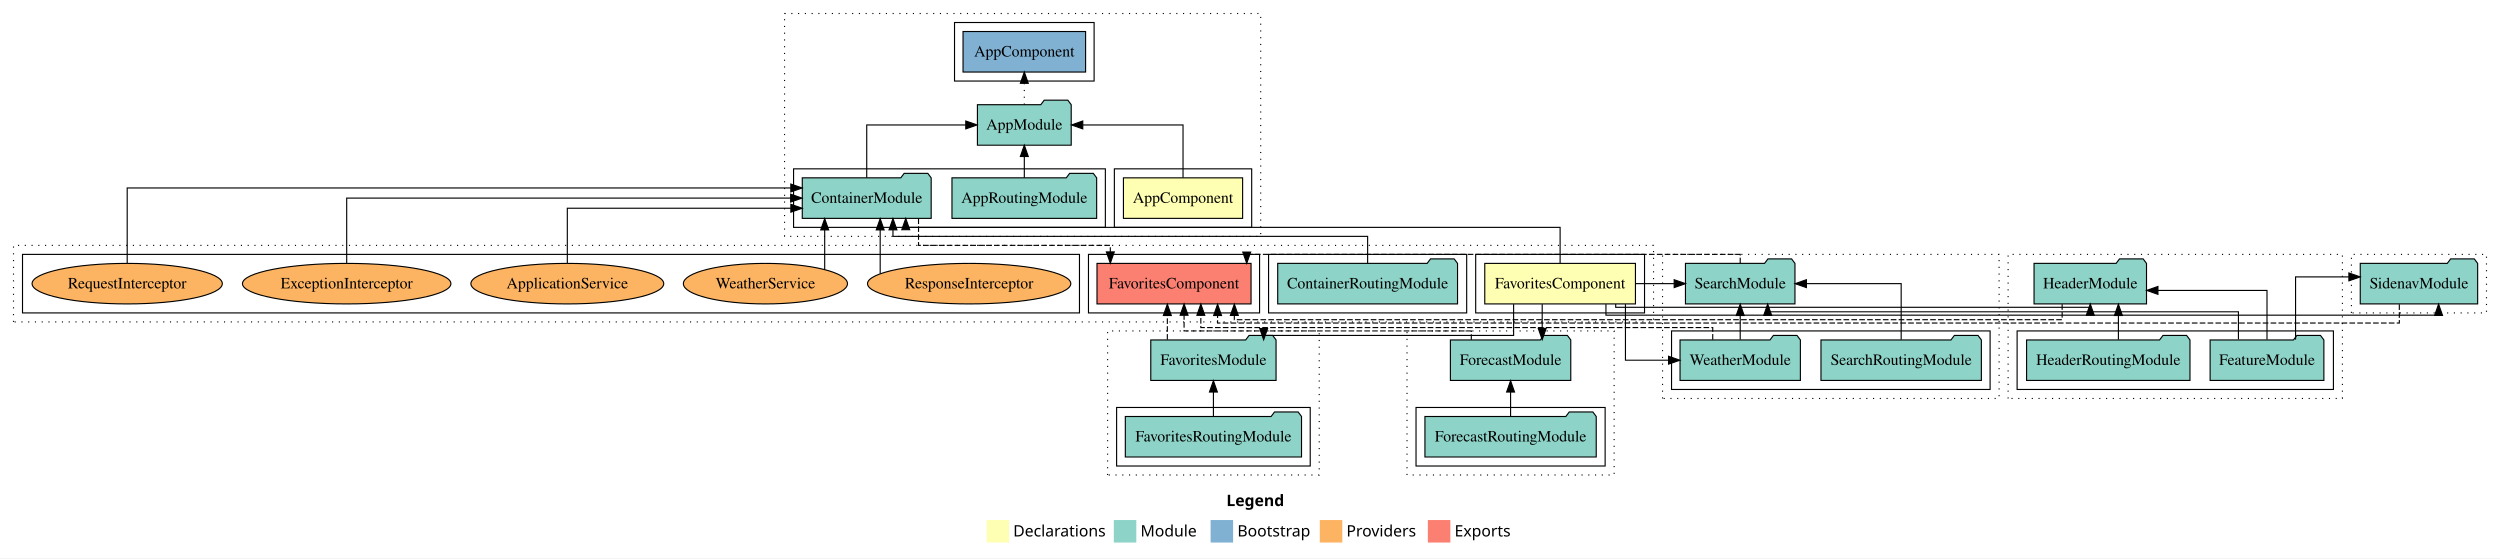
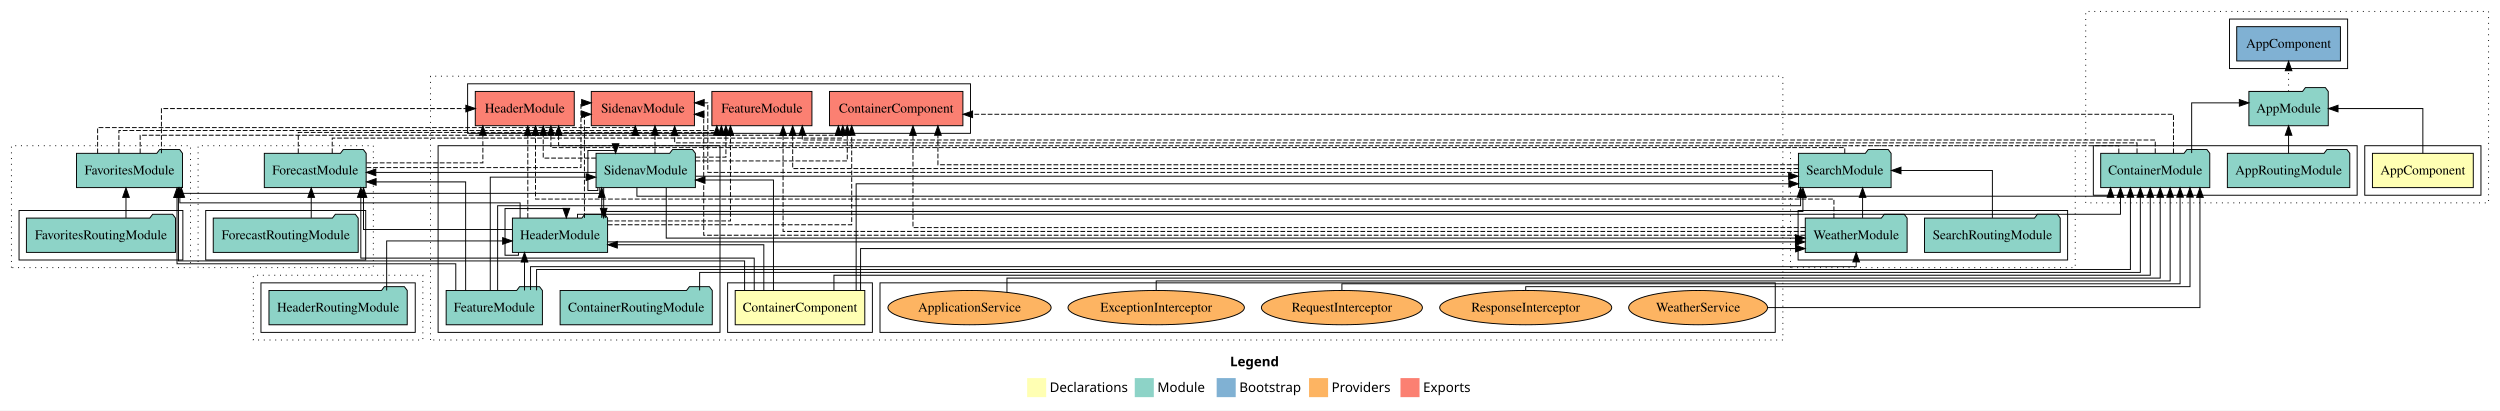
- <svg xmlns="http://www.w3.org/2000/svg" width="2221pt" height="496pt" viewBox="0.00 0.00 2221.00 496.00">
-   <g id="graph0" class="graph" transform="scale(1 1) rotate(0) translate(4 492)">
-     <polygon fill="white" stroke="transparent" points="-4,4 -4,-492 2217,-492 2217,4 -4,4" />
-     <text text-anchor="start" x="1085.51" y="-42.4" font-family="sans-serif" font-weight="bold" font-size="14.00">Legend</text>
-     <polygon fill="#ffffb3" stroke="transparent" points="872.5,-10 872.5,-30 892.5,-30 892.5,-10 872.5,-10" />
-     <text text-anchor="start" x="896.13" y="-15.4" font-family="sans-serif" font-size="14.00">  Declarations</text>
-     <polygon fill="#8dd3c7" stroke="transparent" points="985.5,-10 985.5,-30 1005.5,-30 1005.5,-10 985.5,-10" />
-     <text text-anchor="start" x="1009.23" y="-15.4" font-family="sans-serif" font-size="14.00">  Module</text>
-     <polygon fill="#80b1d3" stroke="transparent" points="1071.5,-10 1071.5,-30 1091.5,-30 1091.5,-10 1071.5,-10" />
-     <text text-anchor="start" x="1095.28" y="-15.4" font-family="sans-serif" font-size="14.00">  Bootstrap</text>
-     <polygon fill="#fdb462" stroke="transparent" points="1168.5,-10 1168.5,-30 1188.5,-30 1188.5,-10 1168.5,-10" />
-     <text text-anchor="start" x="1192.17" y="-15.4" font-family="sans-serif" font-size="14.00">  Providers</text>
-     <polygon fill="#fb8072" stroke="transparent" points="1264.5,-10 1264.5,-30 1284.5,-30 1284.5,-10 1264.5,-10" />
-     <text text-anchor="start" x="1288.23" y="-15.4" font-family="sans-serif" font-size="14.00">  Exports</text>
+ <svg xmlns="http://www.w3.org/2000/svg" width="2625pt" height="431pt" viewBox="0.00 0.00 2625.00 431.00">
+   <g id="graph0" class="graph" transform="scale(1 1) rotate(0) translate(4 427)">
+     <polygon fill="white" stroke="transparent" points="-4,4 -4,-427 2621,-427 2621,4 -4,4" />
+     <text text-anchor="start" x="1287.51" y="-42.4" font-family="sans-serif" font-weight="bold" font-size="14.00">Legend</text>
+     <polygon fill="#ffffb3" stroke="transparent" points="1074.5,-10 1074.5,-30 1094.5,-30 1094.5,-10 1074.5,-10" />
+     <text text-anchor="start" x="1098.13" y="-15.4" font-family="sans-serif" font-size="14.00">  Declarations</text>
+     <polygon fill="#8dd3c7" stroke="transparent" points="1187.5,-10 1187.5,-30 1207.5,-30 1207.5,-10 1187.5,-10" />
+     <text text-anchor="start" x="1211.23" y="-15.4" font-family="sans-serif" font-size="14.00">  Module</text>
+     <polygon fill="#80b1d3" stroke="transparent" points="1273.5,-10 1273.5,-30 1293.5,-30 1293.5,-10 1273.5,-10" />
+     <text text-anchor="start" x="1297.28" y="-15.4" font-family="sans-serif" font-size="14.00">  Bootstrap</text>
+     <polygon fill="#fdb462" stroke="transparent" points="1370.5,-10 1370.5,-30 1390.5,-30 1390.5,-10 1370.5,-10" />
+     <text text-anchor="start" x="1394.17" y="-15.4" font-family="sans-serif" font-size="14.00">  Providers</text>
+     <polygon fill="#fb8072" stroke="transparent" points="1466.5,-10 1466.5,-30 1486.5,-30 1486.5,-10 1466.5,-10" />
+     <text text-anchor="start" x="1490.23" y="-15.4" font-family="sans-serif" font-size="14.00">  Exports</text>
    <g id="clust1" class="cluster">
-       <polygon fill="none" stroke="black" stroke-dasharray="1,5" points="693,-282 693,-480 1116,-480 1116,-282 693,-282" />
+       <polygon fill="none" stroke="black" stroke-dasharray="1,5" points="2186,-214 2186,-415 2609,-415 2609,-214 2186,-214" />
    </g>
    <g id="clust2" class="cluster">
-       <polygon fill="none" stroke="black" points="986,-290 986,-342 1108,-342 1108,-290 986,-290" />
+       <polygon fill="none" stroke="black" points="2479,-222 2479,-274 2601,-274 2601,-222 2479,-222" />
    </g>
    <g id="clust4" class="cluster">
-       <polygon fill="none" stroke="black" points="701,-290 701,-342 978,-342 978,-290 701,-290" />
+       <polygon fill="none" stroke="black" points="2194,-222 2194,-274 2471,-274 2471,-222 2194,-222" />
    </g>
    <g id="clust6" class="cluster">
-       <polygon fill="none" stroke="black" points="844,-420 844,-472 968,-472 968,-420 844,-420" />
+       <polygon fill="none" stroke="black" points="2337,-355 2337,-407 2461,-407 2461,-355 2337,-355" />
    </g>
    <g id="clust14" class="cluster">
-       <polygon fill="none" stroke="black" stroke-dasharray="1,5" points="8,-206 8,-274 1465,-274 1465,-206 8,-206" />
+       <polygon fill="none" stroke="black" stroke-dasharray="1,5" points="448,-70 448,-347 1868,-347 1868,-70 448,-70" />
    </g>
    <g id="clust15" class="cluster">
-       <polygon fill="none" stroke="black" points="1307,-214 1307,-266 1457,-266 1457,-214 1307,-214" />
+       <polygon fill="none" stroke="black" points="760,-78 760,-130 912,-130 912,-78 760,-78" />
    </g>
    <g id="clust17" class="cluster">
-       <polygon fill="none" stroke="black" points="1123,-214 1123,-266 1299,-266 1299,-214 1123,-214" />
+       <polygon fill="none" stroke="black" points="456,-78 456,-274 752,-274 752,-78 456,-78" />
    </g>
    <g id="clust18" class="cluster">
-       <polygon fill="none" stroke="black" points="963,-214 963,-266 1115,-266 1115,-214 963,-214" />
+       <polygon fill="none" stroke="black" points="487,-287 487,-339 1015,-339 1015,-287 487,-287" />
    </g>
    <g id="clust20" class="cluster">
-       <polygon fill="none" stroke="black" points="16,-214 16,-266 955,-266 955,-214 16,-214" />
+       <polygon fill="none" stroke="black" points="920,-78 920,-130 1860,-130 1860,-78 920,-78" />
    </g>
    <g id="clust27" class="cluster">
-       <polygon fill="none" stroke="black" stroke-dasharray="1,5" points="980,-70 980,-198 1168,-198 1168,-70 980,-70" />
+       <polygon fill="none" stroke="black" stroke-dasharray="1,5" points="8,-146 8,-274 196,-274 196,-146 8,-146" />
    </g>
    <g id="clust30" class="cluster">
-       <polygon fill="none" stroke="black" points="988,-78 988,-130 1160,-130 1160,-78 988,-78" />
+       <polygon fill="none" stroke="black" points="16,-154 16,-206 188,-206 188,-154 16,-154" />
    </g>
    <g id="clust46" class="cluster">
-       <polygon fill="none" stroke="black" stroke-dasharray="1,5" points="1246,-70 1246,-198 1430,-198 1430,-70 1246,-70" />
+       <polygon fill="none" stroke="black" stroke-dasharray="1,5" points="204,-146 204,-274 388,-274 388,-146 204,-146" />
    </g>
    <g id="clust49" class="cluster">
-       <polygon fill="none" stroke="black" points="1254,-78 1254,-130 1422,-130 1422,-78 1254,-78" />
+       <polygon fill="none" stroke="black" points="212,-154 212,-206 380,-206 380,-154 212,-154" />
    </g>
    <g id="clust59" class="cluster">
-       <polygon fill="none" stroke="black" stroke-dasharray="1,5" points="1780,-138 1780,-266 2077,-266 2077,-138 1780,-138" />
+       <polygon fill="none" stroke="black" stroke-dasharray="1,5" points="262,-70 262,-138 440,-138 440,-70 262,-70" />
    </g>
    <g id="clust62" class="cluster">
-       <polygon fill="none" stroke="black" points="1788,-146 1788,-198 2069,-198 2069,-146 1788,-146" />
+       <polygon fill="none" stroke="black" points="270,-78 270,-130 432,-130 432,-78 270,-78" />
    </g>
    <g id="clust72" class="cluster">
-       <polygon fill="none" stroke="black" stroke-dasharray="1,5" points="1473,-138 1473,-266 1772,-266 1772,-138 1473,-138" />
+       <polygon fill="none" stroke="black" stroke-dasharray="1,5" points="1876,-146 1876,-274 2175,-274 2175,-146 1876,-146" />
    </g>
    <g id="clust75" class="cluster">
-       <polygon fill="none" stroke="black" points="1481,-146 1481,-198 1764,-198 1764,-146 1481,-146" />
-     </g>
-     <g id="clust85" class="cluster">
-       <polygon fill="none" stroke="black" stroke-dasharray="1,5" points="2085,-214 2085,-266 2205,-266 2205,-214 2085,-214" />
+       <polygon fill="none" stroke="black" points="1884,-154 1884,-206 2167,-206 2167,-154 1884,-154" />
    </g>
    <g id="node1" class="node">
-       <polygon fill="#ffffb3" stroke="black" points="1099.94,-334 994.06,-334 994.06,-298 1099.94,-298 1099.94,-334" />
-       <text text-anchor="middle" x="1047" y="-311.8" font-family="Times,serif" font-size="14.00">AppComponent</text>
+       <polygon fill="#ffffb3" stroke="black" points="2592.94,-266 2487.06,-266 2487.06,-230 2592.94,-230 2592.94,-266" />
+       <text text-anchor="middle" x="2540" y="-243.8" font-family="Times,serif" font-size="14.00">AppComponent</text>
    </g>
    <g id="node2" class="node">
-       <polygon fill="#8dd3c7" stroke="black" points="947.66,-399 944.66,-403 923.66,-403 920.66,-399 864.34,-399 864.34,-363 947.66,-363 947.66,-399" />
-       <text text-anchor="middle" x="906" y="-376.8" font-family="Times,serif" font-size="14.00">AppModule</text>
+       <polygon fill="#8dd3c7" stroke="black" points="2440.66,-331 2437.66,-335 2416.66,-335 2413.66,-331 2357.34,-331 2357.34,-295 2440.66,-295 2440.66,-331" />
+       <text text-anchor="middle" x="2399" y="-308.8" font-family="Times,serif" font-size="14.00">AppModule</text>
    </g>
    <g id="edge1" class="edge">
-       <path fill="none" stroke="black" d="M1047,-334.11C1047,-353.34 1047,-381 1047,-381 1047,-381 957.92,-381 957.92,-381" />
-       <polygon fill="black" stroke="black" points="957.92,-377.5 947.92,-381 957.92,-384.5 957.92,-377.5" />
+       <path fill="none" stroke="black" d="M2540,-266.11C2540,-285.34 2540,-313 2540,-313 2540,-313 2450.92,-313 2450.92,-313" />
+       <polygon fill="black" stroke="black" points="2450.92,-309.5 2440.92,-313 2450.92,-316.5 2450.92,-309.5" />
    </g>
    <g id="node5" class="node">
-       <polygon fill="#80b1d3" stroke="black" points="960.44,-464 851.56,-464 851.56,-428 960.44,-428 960.44,-464" />
-       <text text-anchor="middle" x="906" y="-441.8" font-family="Times,serif" font-size="14.00">AppComponent </text>
+       <polygon fill="#80b1d3" stroke="black" points="2453.44,-399 2344.56,-399 2344.56,-363 2453.44,-363 2453.44,-399" />
+       <text text-anchor="middle" x="2399" y="-376.8" font-family="Times,serif" font-size="14.00">AppComponent </text>
    </g>
    <g id="edge4" class="edge">
-       <path fill="none" stroke="black" stroke-dasharray="1,5" d="M906,-399.11C906,-399.11 906,-417.99 906,-417.99" />
-       <polygon fill="black" stroke="black" points="902.5,-417.99 906,-427.99 909.5,-417.99 902.5,-417.99" />
+       <path fill="none" stroke="black" stroke-dasharray="1,5" d="M2399,-331.22C2399,-331.22 2399,-352.73 2399,-352.73" />
+       <polygon fill="black" stroke="black" points="2395.5,-352.73 2399,-362.73 2402.5,-352.73 2395.5,-352.73" />
    </g>
    <g id="node3" class="node">
-       <polygon fill="#8dd3c7" stroke="black" points="970.27,-334 967.27,-338 946.27,-338 943.27,-334 841.73,-334 841.73,-298 970.27,-298 970.27,-334" />
-       <text text-anchor="middle" x="906" y="-311.8" font-family="Times,serif" font-size="14.00">AppRoutingModule</text>
+       <polygon fill="#8dd3c7" stroke="black" points="2463.27,-266 2460.27,-270 2439.27,-270 2436.27,-266 2334.73,-266 2334.73,-230 2463.27,-230 2463.27,-266" />
+       <text text-anchor="middle" x="2399" y="-243.8" font-family="Times,serif" font-size="14.00">AppRoutingModule</text>
    </g>
    <g id="edge2" class="edge">
-       <path fill="none" stroke="black" d="M906,-334.11C906,-334.11 906,-352.99 906,-352.99" />
-       <polygon fill="black" stroke="black" points="902.5,-352.99 906,-362.99 909.5,-352.99 902.5,-352.99" />
+       <path fill="none" stroke="black" d="M2399,-266.11C2399,-266.11 2399,-284.99 2399,-284.99" />
+       <polygon fill="black" stroke="black" points="2395.5,-284.99 2399,-294.99 2402.5,-284.99 2395.5,-284.99" />
    </g>
    <g id="node4" class="node">
-       <polygon fill="#8dd3c7" stroke="black" points="823.26,-334 820.26,-338 799.26,-338 796.26,-334 708.74,-334 708.74,-298 823.26,-298 823.26,-334" />
-       <text text-anchor="middle" x="766" y="-311.8" font-family="Times,serif" font-size="14.00">ContainerModule</text>
+       <polygon fill="#8dd3c7" stroke="black" points="2316.26,-266 2313.26,-270 2292.26,-270 2289.26,-266 2201.74,-266 2201.74,-230 2316.26,-230 2316.26,-266" />
+       <text text-anchor="middle" x="2259" y="-243.8" font-family="Times,serif" font-size="14.00">ContainerModule</text>
    </g>
    <g id="edge3" class="edge">
-       <path fill="none" stroke="black" d="M766,-334.11C766,-353.34 766,-381 766,-381 766,-381 854,-381 854,-381" />
-       <polygon fill="black" stroke="black" points="854,-384.5 864,-381 854,-377.5 854,-384.5" />
+       <path fill="none" stroke="black" d="M2297.25,-266.28C2297.25,-287.32 2297.25,-319 2297.25,-319 2297.25,-319 2347.32,-319 2347.32,-319" />
+       <polygon fill="black" stroke="black" points="2347.32,-322.5 2357.32,-319 2347.32,-315.5 2347.32,-322.5" />
+     </g>
+     <g id="node11" class="node">
+       <polygon fill="#fb8072" stroke="black" points="1007.04,-331 866.96,-331 866.96,-295 1007.04,-295 1007.04,-331" />
+       <text text-anchor="middle" x="937" y="-308.8" font-family="Times,serif" font-size="14.00">ContainerComponent </text>
+     </g>
+     <g id="edge10" class="edge">
+       <path fill="none" stroke="black" stroke-dasharray="5,2" d="M2278.13,-266.02C2278.13,-283.37 2278.13,-307 2278.13,-307 2278.13,-307 1017.22,-307 1017.22,-307" />
+       <polygon fill="black" stroke="black" points="1017.22,-303.5 1007.22,-307 1017.22,-310.5 1017.22,-303.5" />
+     </g>
+     <g id="node12" class="node">
+       <polygon fill="#fb8072" stroke="black" points="848.53,-331 743.47,-331 743.47,-295 848.53,-295 848.53,-331" />
+       <text text-anchor="middle" x="796" y="-308.8" font-family="Times,serif" font-size="14.00">FeatureModule </text>
+     </g>
+     <g id="edge11" class="edge">
+       <path fill="none" stroke="black" stroke-dasharray="5,2" d="M2259,-266.24C2259,-273.43 2259,-280 2259,-280 2259,-280 838.42,-280 838.42,-280 838.42,-280 838.42,-284.96 838.42,-284.96" />
+       <polygon fill="black" stroke="black" points="834.92,-284.96 838.42,-294.96 841.92,-284.96 834.92,-284.96" />
+     </g>
+     <g id="node13" class="node">
+       <polygon fill="#fb8072" stroke="black" points="598.96,-331 495.04,-331 495.04,-295 598.96,-295 598.96,-331" />
+       <text text-anchor="middle" x="547" y="-308.8" font-family="Times,serif" font-size="14.00">HeaderModule </text>
+     </g>
+     <g id="edge12" class="edge">
+       <path fill="none" stroke="black" stroke-dasharray="5,2" d="M2220.75,-266.06C2220.75,-270.49 2220.75,-274 2220.75,-274 2220.75,-274 582.55,-274 582.55,-274 582.55,-274 582.55,-284.87 582.55,-284.87" />
+       <polygon fill="black" stroke="black" points="579.05,-284.87 582.55,-294.87 586.05,-284.87 579.05,-284.87" />
+     </g>
+     <g id="node14" class="node">
+       <polygon fill="#fb8072" stroke="black" points="725.15,-331 616.85,-331 616.85,-295 725.15,-295 725.15,-331" />
+       <text text-anchor="middle" x="671" y="-308.8" font-family="Times,serif" font-size="14.00">SidenavModule </text>
+     </g>
+     <g id="edge13" class="edge">
+       <path fill="none" stroke="black" stroke-dasharray="5,2" d="M2239.87,-266.2C2239.87,-272.03 2239.87,-277 2239.87,-277 2239.87,-277 704.4,-277 704.4,-277 704.4,-277 704.4,-284.58 704.4,-284.58" />
+       <polygon fill="black" stroke="black" points="700.9,-284.58 704.4,-294.58 707.9,-284.58 700.9,-284.58" />
+     </g>
+     <g id="node6" class="node">
+       <polygon fill="#ffffb3" stroke="black" points="904.04,-122 767.96,-122 767.96,-86 904.04,-86 904.04,-122" />
+       <text text-anchor="middle" x="836" y="-99.8" font-family="Times,serif" font-size="14.00">ContainerComponent</text>
+     </g>
+     <g id="edge5" class="edge">
+       <path fill="none" stroke="black" d="M871.64,-122.19C871.64,-130.28 871.64,-138 871.64,-138 871.64,-138 2253.78,-138 2253.78,-138 2253.78,-138 2253.78,-219.84 2253.78,-219.84" />
+       <polygon fill="black" stroke="black" points="2250.28,-219.84 2253.78,-229.84 2257.28,-219.84 2250.28,-219.84" />
+     </g>
+     <g id="node9" class="node">
+       <polygon fill="#8dd3c7" stroke="black" points="633.96,-198 630.96,-202 609.96,-202 606.96,-198 534.04,-198 534.04,-162 633.96,-162 633.96,-198" />
+       <text text-anchor="middle" x="584" y="-175.8" font-family="Times,serif" font-size="14.00">HeaderModule</text>
+     </g>
+     <g id="edge37" class="edge">
+       <path fill="none" stroke="black" d="M798.02,-122.03C798.02,-141.58 798.02,-170 798.02,-170 798.02,-170 644.18,-170 644.18,-170" />
+       <polygon fill="black" stroke="black" points="644.18,-166.5 634.18,-170 644.18,-173.5 644.18,-166.5" />
+     </g>
+     <g id="node10" class="node">
+       <polygon fill="#8dd3c7" stroke="black" points="726.15,-266 723.15,-270 702.15,-270 699.15,-266 621.85,-266 621.85,-230 726.15,-230 726.15,-266" />
+       <text text-anchor="middle" x="674" y="-243.8" font-family="Times,serif" font-size="14.00">SidenavModule</text>
+     </g>
+     <g id="edge56" class="edge">
+       <path fill="none" stroke="black" d="M808.12,-122.07C808.12,-158.65 808.12,-238 808.12,-238 808.12,-238 736.24,-238 736.24,-238" />
+       <polygon fill="black" stroke="black" points="736.24,-234.5 726.24,-238 736.24,-241.5 736.24,-234.5" />
+     </g>
+     <g id="node20" class="node">
+       <polygon fill="#8dd3c7" stroke="black" points="187.65,-266 184.65,-270 163.65,-270 160.65,-266 76.35,-266 76.35,-230 187.65,-230 187.65,-266" />
+       <text text-anchor="middle" x="132" y="-243.8" font-family="Times,serif" font-size="14.00">FavoritesModule</text>
+     </g>
+     <g id="edge19" class="edge">
+       <path fill="none" stroke="black" d="M777.83,-122.25C777.83,-136.18 777.83,-153 777.83,-153 777.83,-153 183.36,-153 183.36,-153 183.36,-153 183.36,-219.68 183.36,-219.68" />
+       <polygon fill="black" stroke="black" points="179.86,-219.68 183.36,-229.68 186.86,-219.68 179.86,-219.68" />
+     </g>
+     <g id="node22" class="node">
+       <polygon fill="#8dd3c7" stroke="black" points="380.47,-266 377.47,-270 356.47,-270 353.47,-266 273.53,-266 273.53,-230 380.47,-230 380.47,-266" />
+       <text text-anchor="middle" x="327" y="-243.8" font-family="Times,serif" font-size="14.00">ForecastModule</text>
+     </g>
+     <g id="edge28" class="edge">
+       <path fill="none" stroke="black" d="M787.93,-122.19C787.93,-137.18 787.93,-156 787.93,-156 787.93,-156 374.86,-156 374.86,-156 374.86,-156 374.86,-219.82 374.86,-219.82" />
+       <polygon fill="black" stroke="black" points="371.36,-219.82 374.86,-229.82 378.36,-219.82 371.36,-219.82" />
+     </g>
+     <g id="node25" class="node">
+       <polygon fill="#8dd3c7" stroke="black" points="1981.64,-266 1978.64,-270 1957.64,-270 1954.64,-266 1884.36,-266 1884.36,-230 1981.64,-230 1981.64,-266" />
+       <text text-anchor="middle" x="1933" y="-243.8" font-family="Times,serif" font-size="14.00">SearchModule</text>
+     </g>
+     <g id="edge46" class="edge">
+       <path fill="none" stroke="black" d="M894.95,-122.08C894.95,-157.8 894.95,-234 894.95,-234 894.95,-234 1874.32,-234 1874.32,-234" />
+       <polygon fill="black" stroke="black" points="1874.32,-237.5 1884.32,-234 1874.32,-230.5 1874.32,-237.5" />
+     </g>
+     <g id="node27" class="node">
+       <polygon fill="#8dd3c7" stroke="black" points="1998.46,-198 1995.46,-202 1974.46,-202 1971.46,-198 1891.54,-198 1891.54,-162 1998.46,-162 1998.46,-198" />
+       <text text-anchor="middle" x="1945" y="-175.8" font-family="Times,serif" font-size="14.00">WeatherModule</text>
+     </g>
+     <g id="edge64" class="edge">
+       <path fill="none" stroke="black" d="M899.61,-122.27C899.61,-140.56 899.61,-166 899.61,-166 899.61,-166 1881.36,-166 1881.36,-166" />
+       <polygon fill="black" stroke="black" points="1881.36,-169.5 1891.36,-166 1881.36,-162.5 1881.36,-169.5" />
+     </g>
+     <g id="node7" class="node">
+       <polygon fill="#8dd3c7" stroke="black" points="743.88,-122 740.88,-126 719.88,-126 716.88,-122 584.12,-122 584.12,-86 743.88,-86 743.88,-122" />
+       <text text-anchor="middle" x="664" y="-99.8" font-family="Times,serif" font-size="14.00">ContainerRoutingModule</text>
+     </g>
+     <g id="edge6" class="edge">
+       <path fill="none" stroke="black" d="M730.62,-122.07C730.62,-131.46 730.62,-141 730.62,-141 730.62,-141 2243.35,-141 2243.35,-141 2243.35,-141 2243.35,-219.85 2243.35,-219.85" />
+       <polygon fill="black" stroke="black" points="2239.85,-219.85 2243.35,-229.85 2246.85,-219.85 2239.85,-219.85" />
    </g>
    <g id="node8" class="node">
-       <polygon fill="#fb8072" stroke="black" points="1107.43,-258 970.57,-258 970.57,-222 1107.43,-222 1107.43,-258" />
-       <text text-anchor="middle" x="1039" y="-235.8" font-family="Times,serif" font-size="14.00">FavoritesComponent </text>
+       <polygon fill="#8dd3c7" stroke="black" points="565.53,-122 562.53,-126 541.53,-126 538.53,-122 464.47,-122 464.47,-86 565.53,-86 565.53,-122" />
+       <text text-anchor="middle" x="515" y="-99.8" font-family="Times,serif" font-size="14.00">FeatureModule</text>
    </g>
    <g id="edge7" class="edge">
-       <path fill="none" stroke="black" stroke-dasharray="5,2" d="M812.02,-297.94C812.02,-286.56 812.02,-274 812.02,-274 812.02,-274 982.41,-274 982.41,-274 982.41,-274 982.41,-268.19 982.41,-268.19" />
-       <polygon fill="black" stroke="black" points="985.91,-268.19 982.41,-258.19 978.91,-268.19 985.91,-268.19" />
-     </g>
-     <g id="node6" class="node">
-       <polygon fill="#ffffb3" stroke="black" points="1448.93,-258 1315.07,-258 1315.07,-222 1448.93,-222 1448.93,-258" />
-       <text text-anchor="middle" x="1382" y="-235.8" font-family="Times,serif" font-size="14.00">FavoritesComponent</text>
-     </g>
-     <g id="edge5" class="edge">
-       <path fill="none" stroke="black" d="M1382,-258.05C1382,-272.37 1382,-290 1382,-290 1382,-290 800.67,-290 800.67,-290 800.67,-290 800.67,-290.79 800.67,-290.79" />
-       <polygon fill="black" stroke="black" points="797.17,-287.94 800.67,-297.94 804.17,-287.94 797.17,-287.94" />
-     </g>
-     <g id="node14" class="node">
-       <polygon fill="#8dd3c7" stroke="black" points="1129.65,-190 1126.65,-194 1105.65,-194 1102.65,-190 1018.35,-190 1018.35,-154 1129.65,-154 1129.65,-190" />
-       <text text-anchor="middle" x="1074" y="-167.8" font-family="Times,serif" font-size="14.00">FavoritesModule</text>
-     </g>
-     <g id="edge13" class="edge">
-       <path fill="none" stroke="black" d="M1340.69,-221.82C1340.69,-208.96 1340.69,-194 1340.69,-194 1340.69,-194 1118.64,-194 1118.64,-194 1118.64,-194 1118.64,-193.62 1118.64,-193.62" />
-       <polygon fill="black" stroke="black" points="1122.14,-200.17 1118.64,-190.17 1115.14,-200.17 1122.14,-200.17" />
+       <path fill="none" stroke="black" d="M559.41,-122.13C559.41,-132.71 559.41,-144 559.41,-144 559.41,-144 2232.92,-144 2232.92,-144 2232.92,-144 2232.92,-219.88 2232.92,-219.88" />
+       <polygon fill="black" stroke="black" points="2229.42,-219.88 2232.92,-229.88 2236.42,-219.88 2229.42,-219.88" />
+     </g>
+     <g id="edge38" class="edge">
+       <path fill="none" stroke="black" d="M546.72,-122.01C546.72,-122.01 546.72,-151.85 546.72,-151.85" />
+       <polygon fill="black" stroke="black" points="543.22,-151.85 546.72,-161.85 550.22,-151.85 543.22,-151.85" />
+     </g>
+     <g id="edge57" class="edge">
+       <path fill="none" stroke="black" d="M510.77,-122.19C510.77,-159.46 510.77,-241 510.77,-241 510.77,-241 611.45,-241 611.45,-241" />
+       <polygon fill="black" stroke="black" points="611.45,-244.5 621.45,-241 611.45,-237.5 611.45,-244.5" />
+     </g>
+     <g id="edge21" class="edge">
+       <path fill="none" stroke="black" d="M474.58,-122.18C474.58,-135.04 474.58,-150 474.58,-150 474.58,-150 181.87,-150 181.87,-150 181.87,-150 181.87,-219.57 181.87,-219.57" />
+       <polygon fill="black" stroke="black" points="178.37,-219.57 181.87,-229.57 185.37,-219.57 178.37,-219.57" />
+     </g>
+     <g id="edge29" class="edge">
+       <path fill="none" stroke="black" d="M484.93,-122.08C484.93,-158.23 484.93,-236 484.93,-236 484.93,-236 390.91,-236 390.91,-236" />
+       <polygon fill="black" stroke="black" points="390.91,-232.5 380.91,-236 390.91,-239.5 390.91,-232.5" />
+     </g>
+     <g id="edge47" class="edge">
+       <path fill="none" stroke="black" d="M518.52,-122.15C518.52,-152.68 518.52,-211 518.52,-211 518.52,-211 1886.63,-211 1886.63,-211 1886.63,-211 1886.63,-219.93 1886.63,-219.93" />
+       <polygon fill="black" stroke="black" points="1883.13,-219.93 1886.63,-229.93 1890.13,-219.93 1883.13,-219.93" />
+     </g>
+     <g id="edge65" class="edge">
+       <path fill="none" stroke="black" d="M553.07,-122.49C553.07,-134.14 553.07,-147 553.07,-147 553.07,-147 1945,-147 1945,-147 1945,-147 1945,-151.96 1945,-151.96" />
+       <polygon fill="black" stroke="black" points="1941.5,-151.96 1945,-161.96 1948.5,-151.96 1941.5,-151.96" />
+     </g>
+     <g id="edge8" class="edge">
+       <path fill="none" stroke="black" d="M602.37,-198.17C602.37,-200.45 602.37,-202 602.37,-202 602.37,-202 2222.49,-202 2222.49,-202 2222.49,-202 2222.49,-219.82 2222.49,-219.82" />
+       <polygon fill="black" stroke="black" points="2218.99,-219.82 2222.49,-229.82 2225.99,-219.82 2218.99,-219.82" />
+     </g>
+     <g id="edge39" class="edge">
+       <path fill="none" stroke="black" d="M540.37,-161.92C540.37,-160.15 540.37,-159 540.37,-159 540.37,-159 526.27,-159 526.27,-159 526.27,-159 526.27,-208 526.27,-208 526.27,-208 590.64,-208 590.64,-208 590.64,-208 590.64,-207.02 590.64,-207.02" />
+       <polygon fill="black" stroke="black" points="594.14,-208.21 590.64,-198.21 587.14,-208.21 594.14,-208.21" />
+     </g>
+     <g id="edge58" class="edge">
+       <path fill="none" stroke="black" d="M627.83,-198.22C627.83,-198.22 627.83,-219.73 627.83,-219.73" />
+       <polygon fill="black" stroke="black" points="624.33,-219.73 627.83,-229.73 631.33,-219.73 624.33,-219.73" />
+     </g>
+     <g id="edge42" class="edge">
+       <path fill="none" stroke="black" stroke-dasharray="5,2" d="M634.23,-191C721.13,-191 890.29,-191 890.29,-191 890.29,-191 890.29,-285 890.29,-285" />
+       <polygon fill="black" stroke="black" points="886.79,-285 890.29,-295 893.79,-285 886.79,-285" />
+     </g>
+     <g id="edge43" class="edge">
+       <path fill="none" stroke="black" stroke-dasharray="5,2" d="M634.33,-195C687.27,-195 762.97,-195 762.97,-195 762.97,-195 762.97,-284.82 762.97,-284.82" />
+       <polygon fill="black" stroke="black" points="759.47,-284.82 762.97,-294.82 766.47,-284.82 759.47,-284.82" />
+     </g>
+     <g id="edge44" class="edge">
+       <path fill="none" stroke="black" stroke-dasharray="5,2" d="M550.2,-198.21C550.2,-198.21 550.2,-284.58 550.2,-284.58" />
+       <polygon fill="black" stroke="black" points="546.7,-284.58 550.2,-294.58 553.7,-284.58 546.7,-284.58" />
+     </g>
+     <g id="edge45" class="edge">
+       <path fill="none" stroke="black" stroke-dasharray="5,2" d="M609.65,-198.2C609.65,-233.31 609.65,-307 609.65,-307 609.65,-307 610.35,-307 610.35,-307" />
+       <polygon fill="black" stroke="black" points="606.68,-310.5 616.68,-307 606.68,-303.5 606.68,-310.5" />
+     </g>
+     <g id="edge22" class="edge">
+       <path fill="none" stroke="black" d="M542.11,-198.19C542.11,-206.28 542.11,-214 542.11,-214 542.11,-214 184.85,-214 184.85,-214 184.85,-214 184.85,-219.81 184.85,-219.81" />
+       <polygon fill="black" stroke="black" points="181.35,-219.81 184.85,-229.81 188.35,-219.81 181.35,-219.81" />
+     </g>
+     <g id="edge31" class="edge">
+       <path fill="none" stroke="black" d="M533.79,-186C472.72,-186 377.67,-186 377.67,-186 377.67,-186 377.67,-219.73 377.67,-219.73" />
+       <polygon fill="black" stroke="black" points="374.17,-219.73 377.67,-229.73 381.17,-219.73 374.17,-219.73" />
+     </g>
+     <g id="edge48" class="edge">
+       <path fill="none" stroke="black" d="M631.93,-198.17C631.93,-202.05 631.93,-205 631.93,-205 631.93,-205 1889.07,-205 1889.07,-205 1889.07,-205 1889.07,-219.51 1889.07,-219.51" />
+       <polygon fill="black" stroke="black" points="1885.57,-219.51 1889.07,-229.51 1892.57,-219.51 1885.57,-219.51" />
+     </g>
+     <g id="edge66" class="edge">
+       <path fill="none" stroke="black" d="M634.05,-173C634.05,-173 1881.19,-173 1881.19,-173" />
+       <polygon fill="black" stroke="black" points="1881.19,-176.5 1891.19,-173 1881.19,-169.5 1881.19,-176.5" />
+     </g>
+     <g id="edge9" class="edge">
+       <path fill="none" stroke="black" d="M664.76,-229.84C664.76,-224.96 664.76,-221 664.76,-221 664.76,-221 2212.05,-221 2212.05,-221 2212.05,-221 2212.05,-221.88 2212.05,-221.88" />
+       <polygon fill="black" stroke="black" points="2208.55,-219.84 2212.05,-229.84 2215.55,-219.84 2208.55,-219.84" />
+     </g>
+     <g id="edge41" class="edge">
+       <path fill="none" stroke="black" d="M629.88,-229.78C629.88,-229.78 629.88,-208.27 629.88,-208.27" />
+       <polygon fill="black" stroke="black" points="633.38,-208.27 629.88,-198.27 626.38,-208.27 633.38,-208.27" />
+     </g>
+     <g id="edge59" class="edge">
+       <path fill="none" stroke="black" d="M623.72,-229.92C623.72,-228.15 623.72,-227 623.72,-227 623.72,-227 613.29,-227 613.29,-227 613.29,-227 613.29,-269 613.29,-269 613.29,-269 642.35,-269 642.35,-269 642.35,-269 642.35,-268.71 642.35,-268.71" />
+       <polygon fill="black" stroke="black" points="645.85,-276.08 642.35,-266.08 638.85,-276.08 645.85,-276.08" />
+     </g>
+     <g id="edge60" class="edge">
+       <path fill="none" stroke="black" stroke-dasharray="5,2" d="M726.31,-258C788.98,-258 885.62,-258 885.62,-258 885.62,-258 885.62,-284.99 885.62,-284.99" />
+       <polygon fill="black" stroke="black" points="882.13,-284.99 885.62,-294.99 889.13,-284.99 882.13,-284.99" />
+     </g>
+     <g id="edge61" class="edge">
+       <path fill="none" stroke="black" stroke-dasharray="5,2" d="M726.38,-262C743.5,-262 758.21,-262 758.21,-262 758.21,-262 758.21,-284.88 758.21,-284.88" />
+       <polygon fill="black" stroke="black" points="754.71,-284.88 758.21,-294.88 761.71,-284.88 754.71,-284.88" />
+     </g>
+     <g id="edge62" class="edge">
+       <path fill="none" stroke="black" stroke-dasharray="5,2" d="M621.76,-261C594.34,-261 566.38,-261 566.38,-261 566.38,-261 566.38,-284.81 566.38,-284.81" />
+       <polygon fill="black" stroke="black" points="562.88,-284.81 566.38,-294.81 569.88,-284.81 562.88,-284.81" />
+     </g>
+     <g id="edge63" class="edge">
+       <path fill="none" stroke="black" stroke-dasharray="5,2" d="M683.72,-266.11C683.72,-266.11 683.72,-284.99 683.72,-284.99" />
+       <polygon fill="black" stroke="black" points="680.22,-284.99 683.72,-294.99 687.22,-284.99 680.22,-284.99" />
+     </g>
+     <g id="edge23" class="edge">
+       <path fill="none" stroke="black" d="M625.78,-229.81C625.78,-226.46 625.78,-224 625.78,-224 625.78,-224 186.34,-224 186.34,-224 186.34,-224 186.34,-224.58 186.34,-224.58" />
+       <polygon fill="black" stroke="black" points="182.84,-219.81 186.34,-229.81 189.84,-219.81 182.84,-219.81" />
+     </g>
+     <g id="edge32" class="edge">
+       <path fill="none" stroke="black" d="M621.67,-246C621.67,-246 390.61,-246 390.61,-246" />
+       <polygon fill="black" stroke="black" points="390.61,-242.5 380.61,-246 390.61,-249.5 390.61,-242.5" />
+     </g>
+     <g id="edge50" class="edge">
+       <path fill="none" stroke="black" d="M726.49,-242C726.49,-242 1874.06,-242 1874.06,-242" />
+       <polygon fill="black" stroke="black" points="1874.06,-245.5 1884.06,-242 1874.06,-238.5 1874.06,-245.5" />
+     </g>
+     <g id="edge67" class="edge">
+       <path fill="none" stroke="black" d="M695.54,-229.72C695.54,-208.68 695.54,-177 695.54,-177 695.54,-177 1881.31,-177 1881.31,-177" />
+       <polygon fill="black" stroke="black" points="1881.31,-180.5 1891.31,-177 1881.31,-173.5 1881.31,-180.5" />
+     </g>
+     <g id="node15" class="node">
+       <ellipse fill="#fdb462" stroke="black" cx="1014" cy="-104" rx="85.67" ry="18" />
+       <text text-anchor="middle" x="1014" y="-99.8" font-family="Times,serif" font-size="14.00">ApplicationService</text>
+     </g>
+     <g id="edge14" class="edge">
+       <path fill="none" stroke="black" d="M1053.3,-120.23C1053.3,-127.73 1053.3,-135 1053.3,-135 1053.3,-135 2264.22,-135 2264.22,-135 2264.22,-135 2264.22,-219.84 2264.22,-219.84" />
+       <polygon fill="black" stroke="black" points="2260.72,-219.84 2264.22,-229.84 2267.72,-219.84 2260.72,-219.84" />
    </g>
    <g id="node16" class="node">
-       <polygon fill="#8dd3c7" stroke="black" points="1391.47,-190 1388.47,-194 1367.47,-194 1364.47,-190 1284.53,-190 1284.53,-154 1391.47,-154 1391.47,-190" />
-       <text text-anchor="middle" x="1338" y="-167.8" font-family="Times,serif" font-size="14.00">ForecastModule</text>
+       <ellipse fill="#fdb462" stroke="black" cx="1210" cy="-104" rx="92.6" ry="18" />
+       <text text-anchor="middle" x="1210" y="-99.8" font-family="Times,serif" font-size="14.00">ExceptionInterceptor</text>
+     </g>
+     <g id="edge15" class="edge">
+       <path fill="none" stroke="black" d="M1210,-122.21C1210,-127.55 1210,-132 1210,-132 1210,-132 2274.65,-132 2274.65,-132 2274.65,-132 2274.65,-219.88 2274.65,-219.88" />
+       <polygon fill="black" stroke="black" points="2271.15,-219.87 2274.65,-229.88 2278.15,-219.88 2271.15,-219.87" />
+     </g>
+     <g id="node17" class="node">
+       <ellipse fill="#fdb462" stroke="black" cx="1405" cy="-104" rx="84.51" ry="18" />
+       <text text-anchor="middle" x="1405" y="-99.8" font-family="Times,serif" font-size="14.00">RequestInterceptor</text>
    </g>
    <g id="edge16" class="edge">
-       <path fill="none" stroke="black" d="M1366.09,-221.78C1366.09,-221.78 1366.09,-200.27 1366.09,-200.27" />
-       <polygon fill="black" stroke="black" points="1369.59,-200.27 1366.09,-190.27 1362.59,-200.27 1369.59,-200.27" />
+       <path fill="none" stroke="black" d="M1405,-122.17C1405,-126.05 1405,-129 1405,-129 1405,-129 2285.08,-129 2285.08,-129 2285.08,-129 2285.08,-219.93 2285.08,-219.93" />
+       <polygon fill="black" stroke="black" points="2281.58,-219.93 2285.08,-229.93 2288.58,-219.93 2281.58,-219.93" />
    </g>
    <g id="node18" class="node">
-       <polygon fill="#8dd3c7" stroke="black" points="1902.96,-258 1899.96,-262 1878.96,-262 1875.96,-258 1803.04,-258 1803.04,-222 1902.96,-222 1902.96,-258" />
-       <text text-anchor="middle" x="1853" y="-235.8" font-family="Times,serif" font-size="14.00">HeaderModule</text>
-     </g>
-     <g id="edge19" class="edge">
-       <path fill="none" stroke="black" d="M1431.38,-221.92C1431.38,-220.15 1431.38,-219 1431.38,-219 1431.38,-219 1853,-219 1853,-219 1853,-219 1853,-219.29 1853,-219.29" />
-       <polygon fill="black" stroke="black" points="1849.5,-211.92 1853,-221.92 1856.5,-211.92 1849.5,-211.92" />
+       <ellipse fill="#fdb462" stroke="black" cx="1598" cy="-104" rx="90.31" ry="18" />
+       <text text-anchor="middle" x="1598" y="-99.8" font-family="Times,serif" font-size="14.00">ResponseInterceptor</text>
+     </g>
+     <g id="edge17" class="edge">
+       <path fill="none" stroke="black" d="M1598,-122.17C1598,-124.45 1598,-126 1598,-126 1598,-126 2295.51,-126 2295.51,-126 2295.51,-126 2295.51,-220 2295.51,-220" />
+       <polygon fill="black" stroke="black" points="2292.01,-220 2295.51,-230 2299.01,-220 2292.01,-220" />
+     </g>
+     <g id="node19" class="node">
+       <ellipse fill="#fdb462" stroke="black" cx="1779" cy="-104" rx="72.89" ry="18" />
+       <text text-anchor="middle" x="1779" y="-99.8" font-family="Times,serif" font-size="14.00">WeatherService</text>
+     </g>
+     <g id="edge18" class="edge">
+       <path fill="none" stroke="black" d="M1851.72,-104C1996.27,-104 2305.95,-104 2305.95,-104 2305.95,-104 2305.95,-219.76 2305.95,-219.76" />
+       <polygon fill="black" stroke="black" points="2302.45,-219.76 2305.95,-229.76 2309.45,-219.76 2302.45,-219.76" />
+     </g>
+     <g id="edge24" class="edge">
+       <path fill="none" stroke="black" stroke-dasharray="5,2" d="M143.16,-266.07C143.16,-275.46 143.16,-285 143.16,-285 143.16,-285 876.3,-285 876.3,-285 876.3,-285 876.3,-285.98 876.3,-285.98" />
+       <polygon fill="black" stroke="black" points="872.8,-284.79 876.3,-294.79 879.8,-284.79 872.8,-284.79" />
+     </g>
+     <g id="edge25" class="edge">
+       <path fill="none" stroke="black" stroke-dasharray="5,2" d="M120.84,-266.06C120.84,-277.44 120.84,-290 120.84,-290 120.84,-290 748.7,-290 748.7,-290 748.7,-290 748.7,-290.49 748.7,-290.49" />
+       <polygon fill="black" stroke="black" points="745.2,-284.88 748.7,-294.88 752.2,-284.88 745.2,-284.88" />
+     </g>
+     <g id="edge26" class="edge">
+       <path fill="none" stroke="black" stroke-dasharray="5,2" d="M165.49,-266.11C165.49,-285.34 165.49,-313 165.49,-313 165.49,-313 485.15,-313 485.15,-313" />
+       <polygon fill="black" stroke="black" points="485.15,-316.5 495.15,-313 485.15,-309.5 485.15,-316.5" />
+     </g>
+     <g id="edge27" class="edge">
+       <path fill="none" stroke="black" stroke-dasharray="5,2" d="M98.51,-266.04C98.51,-278.56 98.51,-293 98.51,-293 98.51,-293 663.03,-293 663.03,-293 663.03,-293 663.03,-293.18 663.03,-293.18" />
+       <polygon fill="black" stroke="black" points="659.54,-284.85 663.03,-294.85 666.54,-284.85 659.54,-284.85" />
    </g>
    <g id="node21" class="node">
-       <polygon fill="#8dd3c7" stroke="black" points="1590.64,-258 1587.64,-262 1566.64,-262 1563.64,-258 1493.36,-258 1493.36,-222 1590.64,-222 1590.64,-258" />
-       <text text-anchor="middle" x="1542" y="-235.8" font-family="Times,serif" font-size="14.00">SearchModule</text>
-     </g>
-     <g id="edge23" class="edge">
-       <path fill="none" stroke="black" d="M1448.93,-240C1448.93,-240 1483.35,-240 1483.35,-240" />
-       <polygon fill="black" stroke="black" points="1483.35,-243.5 1493.35,-240 1483.35,-236.5 1483.35,-243.5" />
+       <polygon fill="#8dd3c7" stroke="black" points="180.27,-198 177.27,-202 156.27,-202 153.27,-198 23.73,-198 23.73,-162 180.27,-162 180.27,-198" />
+       <text text-anchor="middle" x="102" y="-175.8" font-family="Times,serif" font-size="14.00">FavoritesRoutingModule</text>
+     </g>
+     <g id="edge20" class="edge">
+       <path fill="none" stroke="black" d="M128.28,-198.22C128.28,-198.22 128.28,-219.73 128.28,-219.73" />
+       <polygon fill="black" stroke="black" points="124.78,-219.73 128.28,-229.73 131.78,-219.73 124.78,-219.73" />
+     </g>
+     <g id="edge33" class="edge">
+       <path fill="none" stroke="black" stroke-dasharray="5,2" d="M344.83,-266.19C344.83,-274.28 344.83,-282 344.83,-282 344.83,-282 880.96,-282 880.96,-282 880.96,-282 880.96,-284.97 880.96,-284.97" />
+       <polygon fill="black" stroke="black" points="877.46,-284.97 880.96,-294.97 884.46,-284.97 877.46,-284.97" />
+     </g>
+     <g id="edge34" class="edge">
+       <path fill="none" stroke="black" stroke-dasharray="5,2" d="M309.17,-266.13C309.17,-276.71 309.17,-288 309.17,-288 309.17,-288 753.45,-288 753.45,-288 753.45,-288 753.45,-288.68 753.45,-288.68" />
+       <polygon fill="black" stroke="black" points="749.95,-284.83 753.45,-294.83 756.95,-284.83 749.95,-284.83" />
+     </g>
+     <g id="edge35" class="edge">
+       <path fill="none" stroke="black" stroke-dasharray="5,2" d="M380.77,-256C432.53,-256 503.02,-256 503.02,-256 503.02,-256 503.02,-284.96 503.02,-284.96" />
+       <polygon fill="black" stroke="black" points="499.52,-284.96 503.02,-294.96 506.52,-284.96 499.52,-284.96" />
+     </g>
+     <g id="edge36" class="edge">
+       <path fill="none" stroke="black" stroke-dasharray="5,2" d="M380.8,-251C461.87,-251 606.01,-251 606.01,-251 606.01,-251 606.01,-319 606.01,-319 606.01,-319 607.08,-319 607.08,-319" />
+       <polygon fill="black" stroke="black" points="606.74,-322.5 616.74,-319 606.74,-315.5 606.74,-322.5" />
    </g>
    <g id="node23" class="node">
-       <polygon fill="#8dd3c7" stroke="black" points="1595.46,-190 1592.46,-194 1571.46,-194 1568.46,-190 1488.54,-190 1488.54,-154 1595.46,-154 1595.46,-190" />
-       <text text-anchor="middle" x="1542" y="-167.8" font-family="Times,serif" font-size="14.00">WeatherModule</text>
-     </g>
-     <g id="edge31" class="edge">
-       <path fill="none" stroke="black" d="M1440.05,-221.78C1440.05,-201.63 1440.05,-172 1440.05,-172 1440.05,-172 1478.34,-172 1478.34,-172" />
-       <polygon fill="black" stroke="black" points="1478.34,-175.5 1488.34,-172 1478.34,-168.5 1478.34,-175.5" />
+       <polygon fill="#8dd3c7" stroke="black" points="372.09,-198 369.09,-202 348.09,-202 345.09,-198 219.91,-198 219.91,-162 372.09,-162 372.09,-198" />
+       <text text-anchor="middle" x="296" y="-175.8" font-family="Times,serif" font-size="14.00">ForecastRoutingModule</text>
+     </g>
+     <g id="edge30" class="edge">
+       <path fill="none" stroke="black" d="M322.78,-198.22C322.78,-198.22 322.78,-219.73 322.78,-219.73" />
+       <polygon fill="black" stroke="black" points="319.28,-219.73 322.78,-229.73 326.28,-219.73 319.28,-219.73" />
    </g>
    <g id="node24" class="node">
-       <polygon fill="#8dd3c7" stroke="black" points="2197.15,-258 2194.15,-262 2173.15,-262 2170.15,-258 2092.85,-258 2092.85,-222 2197.15,-222 2197.15,-258" />
-       <text text-anchor="middle" x="2145" y="-235.8" font-family="Times,serif" font-size="14.00">SidenavModule</text>
-     </g>
-     <g id="edge28" class="edge">
-       <path fill="none" stroke="black" d="M1422.71,-221.79C1422.71,-216.45 1422.71,-212 1422.71,-212 1422.71,-212 2162.44,-212 2162.44,-212 2162.44,-212 2162.44,-212.98 2162.44,-212.98" />
-       <polygon fill="black" stroke="black" points="2158.94,-211.79 2162.44,-221.79 2165.94,-211.79 2158.94,-211.79" />
-     </g>
-     <g id="node7" class="node">
-       <polygon fill="#8dd3c7" stroke="black" points="1290.88,-258 1287.88,-262 1266.88,-262 1263.88,-258 1131.12,-258 1131.12,-222 1290.88,-222 1290.88,-258" />
-       <text text-anchor="middle" x="1211" y="-235.8" font-family="Times,serif" font-size="14.00">ContainerRoutingModule</text>
-     </g>
-     <g id="edge6" class="edge">
-       <path fill="none" stroke="black" d="M1211,-258.06C1211,-269.44 1211,-282 1211,-282 1211,-282 789.31,-282 789.31,-282 789.31,-282 789.31,-287.81 789.31,-287.81" />
-       <polygon fill="black" stroke="black" points="785.81,-287.81 789.31,-297.81 792.81,-287.81 785.81,-287.81" />
-     </g>
-     <g id="node9" class="node">
-       <ellipse fill="#fdb462" stroke="black" cx="500" cy="-240" rx="85.67" ry="18" />
-       <text text-anchor="middle" x="500" y="-235.8" font-family="Times,serif" font-size="14.00">ApplicationService</text>
-     </g>
-     <g id="edge8" class="edge">
-       <path fill="none" stroke="black" d="M500,-258.31C500,-278.15 500,-307 500,-307 500,-307 698.61,-307 698.61,-307" />
-       <polygon fill="black" stroke="black" points="698.61,-310.5 708.61,-307 698.61,-303.5 698.61,-310.5" />
-     </g>
-     <g id="node10" class="node">
-       <ellipse fill="#fdb462" stroke="black" cx="304" cy="-240" rx="92.6" ry="18" />
-       <text text-anchor="middle" x="304" y="-235.8" font-family="Times,serif" font-size="14.00">ExceptionInterceptor</text>
-     </g>
-     <g id="edge9" class="edge">
-       <path fill="none" stroke="black" d="M304,-258.01C304,-280.49 304,-316 304,-316 304,-316 698.42,-316 698.42,-316" />
-       <polygon fill="black" stroke="black" points="698.42,-319.5 708.42,-316 698.42,-312.5 698.42,-319.5" />
-     </g>
-     <g id="node11" class="node">
-       <ellipse fill="#fdb462" stroke="black" cx="109" cy="-240" rx="84.51" ry="18" />
-       <text text-anchor="middle" x="109" y="-235.8" font-family="Times,serif" font-size="14.00">RequestInterceptor</text>
-     </g>
-     <g id="edge10" class="edge">
-       <path fill="none" stroke="black" d="M109,-258.03C109,-282.98 109,-325 109,-325 109,-325 698.56,-325 698.56,-325" />
-       <polygon fill="black" stroke="black" points="698.56,-328.5 708.56,-325 698.56,-321.5 698.56,-328.5" />
-     </g>
-     <g id="node12" class="node">
-       <ellipse fill="#fdb462" stroke="black" cx="857" cy="-240" rx="90.31" ry="18" />
-       <text text-anchor="middle" x="857" y="-235.8" font-family="Times,serif" font-size="14.00">ResponseInterceptor</text>
-     </g>
-     <g id="edge11" class="edge">
-       <path fill="none" stroke="black" d="M777.95,-249.02C777.95,-249.02 777.95,-287.74 777.95,-287.74" />
-       <polygon fill="black" stroke="black" points="774.45,-287.74 777.95,-297.74 781.45,-287.74 774.45,-287.74" />
-     </g>
-     <g id="node13" class="node">
-       <ellipse fill="#fdb462" stroke="black" cx="676" cy="-240" rx="72.89" ry="18" />
-       <text text-anchor="middle" x="676" y="-235.8" font-family="Times,serif" font-size="14.00">WeatherService</text>
-     </g>
-     <g id="edge12" class="edge">
-       <path fill="none" stroke="black" d="M728.66,-252.55C728.66,-252.55 728.66,-287.74 728.66,-287.74" />
-       <polygon fill="black" stroke="black" points="725.16,-287.74 728.66,-297.74 732.16,-287.74 725.16,-287.74" />
-     </g>
-     <g id="edge15" class="edge">
-       <path fill="none" stroke="black" stroke-dasharray="5,2" d="M1033.06,-190.22C1033.06,-190.22 1033.06,-211.73 1033.06,-211.73" />
-       <polygon fill="black" stroke="black" points="1029.56,-211.73 1033.06,-221.73 1036.56,-211.73 1029.56,-211.73" />
-     </g>
-     <g id="node15" class="node">
-       <polygon fill="#8dd3c7" stroke="black" points="1152.27,-122 1149.27,-126 1128.27,-126 1125.27,-122 995.73,-122 995.73,-86 1152.27,-86 1152.27,-122" />
-       <text text-anchor="middle" x="1074" y="-99.8" font-family="Times,serif" font-size="14.00">FavoritesRoutingModule</text>
-     </g>
-     <g id="edge14" class="edge">
-       <path fill="none" stroke="black" d="M1074,-122.22C1074,-122.22 1074,-143.73 1074,-143.73" />
-       <polygon fill="black" stroke="black" points="1070.5,-143.73 1074,-153.73 1077.5,-143.73 1070.5,-143.73" />
-     </g>
-     <g id="edge18" class="edge">
-       <path fill="none" stroke="black" stroke-dasharray="5,2" d="M1303.11,-190.06C1303.11,-194.49 1303.11,-198 1303.11,-198 1303.11,-198 1047.94,-198 1047.94,-198 1047.94,-198 1047.94,-211.94 1047.94,-211.94" />
-       <polygon fill="black" stroke="black" points="1044.44,-211.94 1047.94,-221.94 1051.44,-211.94 1044.44,-211.94" />
-     </g>
-     <g id="node17" class="node">
-       <polygon fill="#8dd3c7" stroke="black" points="1414.09,-122 1411.09,-126 1390.09,-126 1387.09,-122 1261.91,-122 1261.91,-86 1414.09,-86 1414.09,-122" />
-       <text text-anchor="middle" x="1338" y="-99.8" font-family="Times,serif" font-size="14.00">ForecastRoutingModule</text>
-     </g>
-     <g id="edge17" class="edge">
-       <path fill="none" stroke="black" d="M1338,-122.22C1338,-122.22 1338,-143.73 1338,-143.73" />
-       <polygon fill="black" stroke="black" points="1334.5,-143.73 1338,-153.73 1341.5,-143.73 1334.5,-143.73" />
-     </g>
-     <g id="edge22" class="edge">
-       <path fill="none" stroke="black" stroke-dasharray="5,2" d="M1828.01,-221.76C1828.01,-214.57 1828.01,-208 1828.01,-208 1828.01,-208 1092.58,-208 1092.58,-208 1092.58,-208 1092.58,-211.76 1092.58,-211.76" />
-       <polygon fill="black" stroke="black" points="1089.08,-211.76 1092.58,-221.76 1096.08,-211.76 1089.08,-211.76" />
-     </g>
-     <g id="node19" class="node">
-       <polygon fill="#8dd3c7" stroke="black" points="2060.53,-190 2057.53,-194 2036.53,-194 2033.53,-190 1959.47,-190 1959.47,-154 2060.53,-154 2060.53,-190" />
-       <text text-anchor="middle" x="2010" y="-167.8" font-family="Times,serif" font-size="14.00">FeatureModule</text>
-     </g>
-     <g id="edge20" class="edge">
-       <path fill="none" stroke="black" d="M2010,-190.27C2010,-208.56 2010,-234 2010,-234 2010,-234 1913.11,-234 1913.11,-234" />
-       <polygon fill="black" stroke="black" points="1913.11,-230.5 1903.11,-234 1913.11,-237.5 1913.11,-230.5" />
-     </g>
-     <g id="edge24" class="edge">
-       <path fill="none" stroke="black" d="M1984.62,-190.49C1984.62,-202.14 1984.62,-215 1984.62,-215 1984.62,-215 1566.41,-215 1566.41,-215 1566.41,-215 1566.41,-215.68 1566.41,-215.68" />
-       <polygon fill="black" stroke="black" points="1562.91,-211.83 1566.41,-221.83 1569.91,-211.83 1562.91,-211.83" />
-     </g>
-     <g id="edge29" class="edge">
-       <path fill="none" stroke="black" d="M2035.38,-190.29C2035.38,-212.21 2035.38,-246 2035.38,-246 2035.38,-246 2082.76,-246 2082.76,-246" />
-       <polygon fill="black" stroke="black" points="2082.76,-249.5 2092.76,-246 2082.76,-242.5 2082.76,-249.5" />
-     </g>
-     <g id="node20" class="node">
-       <polygon fill="#8dd3c7" stroke="black" points="1941.58,-190 1938.58,-194 1917.58,-194 1914.58,-190 1796.42,-190 1796.42,-154 1941.58,-154 1941.58,-190" />
-       <text text-anchor="middle" x="1869" y="-167.8" font-family="Times,serif" font-size="14.00">HeaderRoutingModule</text>
-     </g>
-     <g id="edge21" class="edge">
-       <path fill="none" stroke="black" d="M1877.99,-190.22C1877.99,-190.22 1877.99,-211.73 1877.99,-211.73" />
-       <polygon fill="black" stroke="black" points="1874.49,-211.73 1877.99,-221.73 1881.49,-211.73 1874.49,-211.73" />
-     </g>
-     <g id="edge27" class="edge">
-       <path fill="none" stroke="black" stroke-dasharray="5,2" d="M1542,-258.06C1542,-262.49 1542,-266 1542,-266 1542,-266 1103.59,-266 1103.59,-266 1103.59,-266 1103.59,-265.21 1103.59,-265.21" />
-       <polygon fill="black" stroke="black" points="1107.09,-268.06 1103.59,-258.06 1100.09,-268.06 1107.09,-268.06" />
-     </g>
-     <g id="node22" class="node">
-       <polygon fill="#8dd3c7" stroke="black" points="1756.25,-190 1753.25,-194 1732.25,-194 1729.25,-190 1613.75,-190 1613.75,-154 1756.25,-154 1756.25,-190" />
-       <text text-anchor="middle" x="1685" y="-167.8" font-family="Times,serif" font-size="14.00">SearchRoutingModule</text>
-     </g>
-     <g id="edge25" class="edge">
-       <path fill="none" stroke="black" d="M1685,-190.22C1685,-210.37 1685,-240 1685,-240 1685,-240 1600.81,-240 1600.81,-240" />
-       <polygon fill="black" stroke="black" points="1600.81,-236.5 1590.81,-240 1600.81,-243.5 1600.81,-236.5" />
-     </g>
-     <g id="edge32" class="edge">
-       <path fill="none" stroke="black" stroke-dasharray="5,2" d="M1517.59,-190.2C1517.59,-196.03 1517.59,-201 1517.59,-201 1517.59,-201 1062.82,-201 1062.82,-201 1062.82,-201 1062.82,-211.87 1062.82,-211.87" />
-       <polygon fill="black" stroke="black" points="1059.32,-211.87 1062.82,-221.87 1066.32,-211.87 1059.32,-211.87" />
-     </g>
-     <g id="edge26" class="edge">
-       <path fill="none" stroke="black" d="M1542,-190.22C1542,-190.22 1542,-211.73 1542,-211.73" />
-       <polygon fill="black" stroke="black" points="1538.5,-211.73 1542,-221.73 1545.5,-211.73 1538.5,-211.73" />
-     </g>
-     <g id="edge30" class="edge">
-       <path fill="none" stroke="black" stroke-dasharray="5,2" d="M2127.56,-221.68C2127.56,-213.21 2127.56,-205 2127.56,-205 2127.56,-205 1077.7,-205 1077.7,-205 1077.7,-205 1077.7,-211.68 1077.7,-211.68" />
-       <polygon fill="black" stroke="black" points="1074.2,-211.68 1077.7,-221.68 1081.2,-211.68 1074.2,-211.68" />
+       <polygon fill="#8dd3c7" stroke="black" points="423.58,-122 420.58,-126 399.58,-126 396.58,-122 278.42,-122 278.42,-86 423.58,-86 423.58,-122" />
+       <text text-anchor="middle" x="351" y="-99.8" font-family="Times,serif" font-size="14.00">HeaderRoutingModule</text>
+     </g>
+     <g id="edge40" class="edge">
+       <path fill="none" stroke="black" d="M402.01,-122.03C402.01,-142.77 402.01,-174 402.01,-174 402.01,-174 523.79,-174 523.79,-174" />
+       <polygon fill="black" stroke="black" points="523.79,-177.5 533.79,-174 523.79,-170.5 523.79,-177.5" />
+     </g>
+     <g id="edge52" class="edge">
+       <path fill="none" stroke="black" stroke-dasharray="5,2" d="M1884.14,-254C1689.63,-254 980.82,-254 980.82,-254 980.82,-254 980.82,-284.98 980.82,-284.98" />
+       <polygon fill="black" stroke="black" points="977.32,-284.98 980.82,-294.98 984.32,-284.98 977.32,-284.98" />
+     </g>
+     <g id="edge53" class="edge">
+       <path fill="none" stroke="black" stroke-dasharray="5,2" d="M1884.11,-250C1670.32,-250 828.32,-250 828.32,-250 828.32,-250 828.32,-284.78 828.32,-284.78" />
+       <polygon fill="black" stroke="black" points="824.82,-284.78 828.32,-294.78 831.82,-284.78 824.82,-284.78" />
+     </g>
+     <g id="edge54" class="edge">
+       <path fill="none" stroke="black" stroke-dasharray="5,2" d="M1933,-266.19C1933,-269.54 1933,-272 1933,-272 1933,-272 574.46,-272 574.46,-272 574.46,-272 574.46,-284.9 574.46,-284.9" />
+       <polygon fill="black" stroke="black" points="570.96,-284.9 574.46,-294.9 577.96,-284.9 570.96,-284.9" />
+     </g>
+     <g id="edge55" class="edge">
+       <path fill="none" stroke="black" stroke-dasharray="5,2" d="M1884.35,-246C1660.36,-246 739.2,-246 739.2,-246 739.2,-246 739.2,-319 739.2,-319 739.2,-319 735.4,-319 735.4,-319" />
+       <polygon fill="black" stroke="black" points="735.4,-315.5 725.4,-319 735.4,-322.5 735.4,-315.5" />
+     </g>
+     <g id="node26" class="node">
+       <polygon fill="#8dd3c7" stroke="black" points="2159.25,-198 2156.25,-202 2135.25,-202 2132.25,-198 2016.75,-198 2016.75,-162 2159.25,-162 2159.25,-198" />
+       <text text-anchor="middle" x="2088" y="-175.8" font-family="Times,serif" font-size="14.00">SearchRoutingModule</text>
+     </g>
+     <g id="edge49" class="edge">
+       <path fill="none" stroke="black" d="M2088,-198.22C2088,-218.37 2088,-248 2088,-248 2088,-248 1992.04,-248 1992.04,-248" />
+       <polygon fill="black" stroke="black" points="1992.04,-244.5 1982.04,-248 1992.04,-251.5 1992.04,-244.5" />
+     </g>
+     <g id="edge68" class="edge">
+       <path fill="none" stroke="black" stroke-dasharray="5,2" d="M1891.4,-188C1685.21,-188 954.62,-188 954.62,-188 954.62,-188 954.62,-284.82 954.62,-284.82" />
+       <polygon fill="black" stroke="black" points="951.12,-284.82 954.62,-294.82 958.12,-284.82 951.12,-284.82" />
+     </g>
+     <g id="edge69" class="edge">
+       <path fill="none" stroke="black" stroke-dasharray="5,2" d="M1891.41,-184C1667.48,-184 818.22,-184 818.22,-184 818.22,-184 818.22,-284.79 818.22,-284.79" />
+       <polygon fill="black" stroke="black" points="814.72,-284.79 818.22,-294.79 821.72,-284.79 814.72,-284.79" />
+     </g>
+     <g id="edge70" class="edge">
+       <path fill="none" stroke="black" stroke-dasharray="5,2" d="M1921.62,-198.11C1921.62,-207.9 1921.62,-218 1921.62,-218 1921.62,-218 558.29,-218 558.29,-218 558.29,-218 558.29,-284.68 558.29,-284.68" />
+       <polygon fill="black" stroke="black" points="554.79,-284.68 558.29,-294.68 561.79,-284.68 554.79,-284.68" />
+     </g>
+     <g id="edge71" class="edge">
+       <path fill="none" stroke="black" stroke-dasharray="5,2" d="M1891.44,-180C1657.25,-180 734.91,-180 734.91,-180 734.91,-180 734.91,-307 734.91,-307 734.91,-307 733.94,-307 733.94,-307" />
+       <polygon fill="black" stroke="black" points="735.2,-303.5 725.2,-307 735.2,-310.5 735.2,-303.5" />
+     </g>
+     <g id="edge51" class="edge">
+       <path fill="none" stroke="black" d="M1951.72,-198.22C1951.72,-198.22 1951.72,-219.73 1951.72,-219.73" />
+       <polygon fill="black" stroke="black" points="1948.22,-219.73 1951.72,-229.73 1955.22,-219.73 1948.22,-219.73" />
    </g>
  </g>
</svg>
